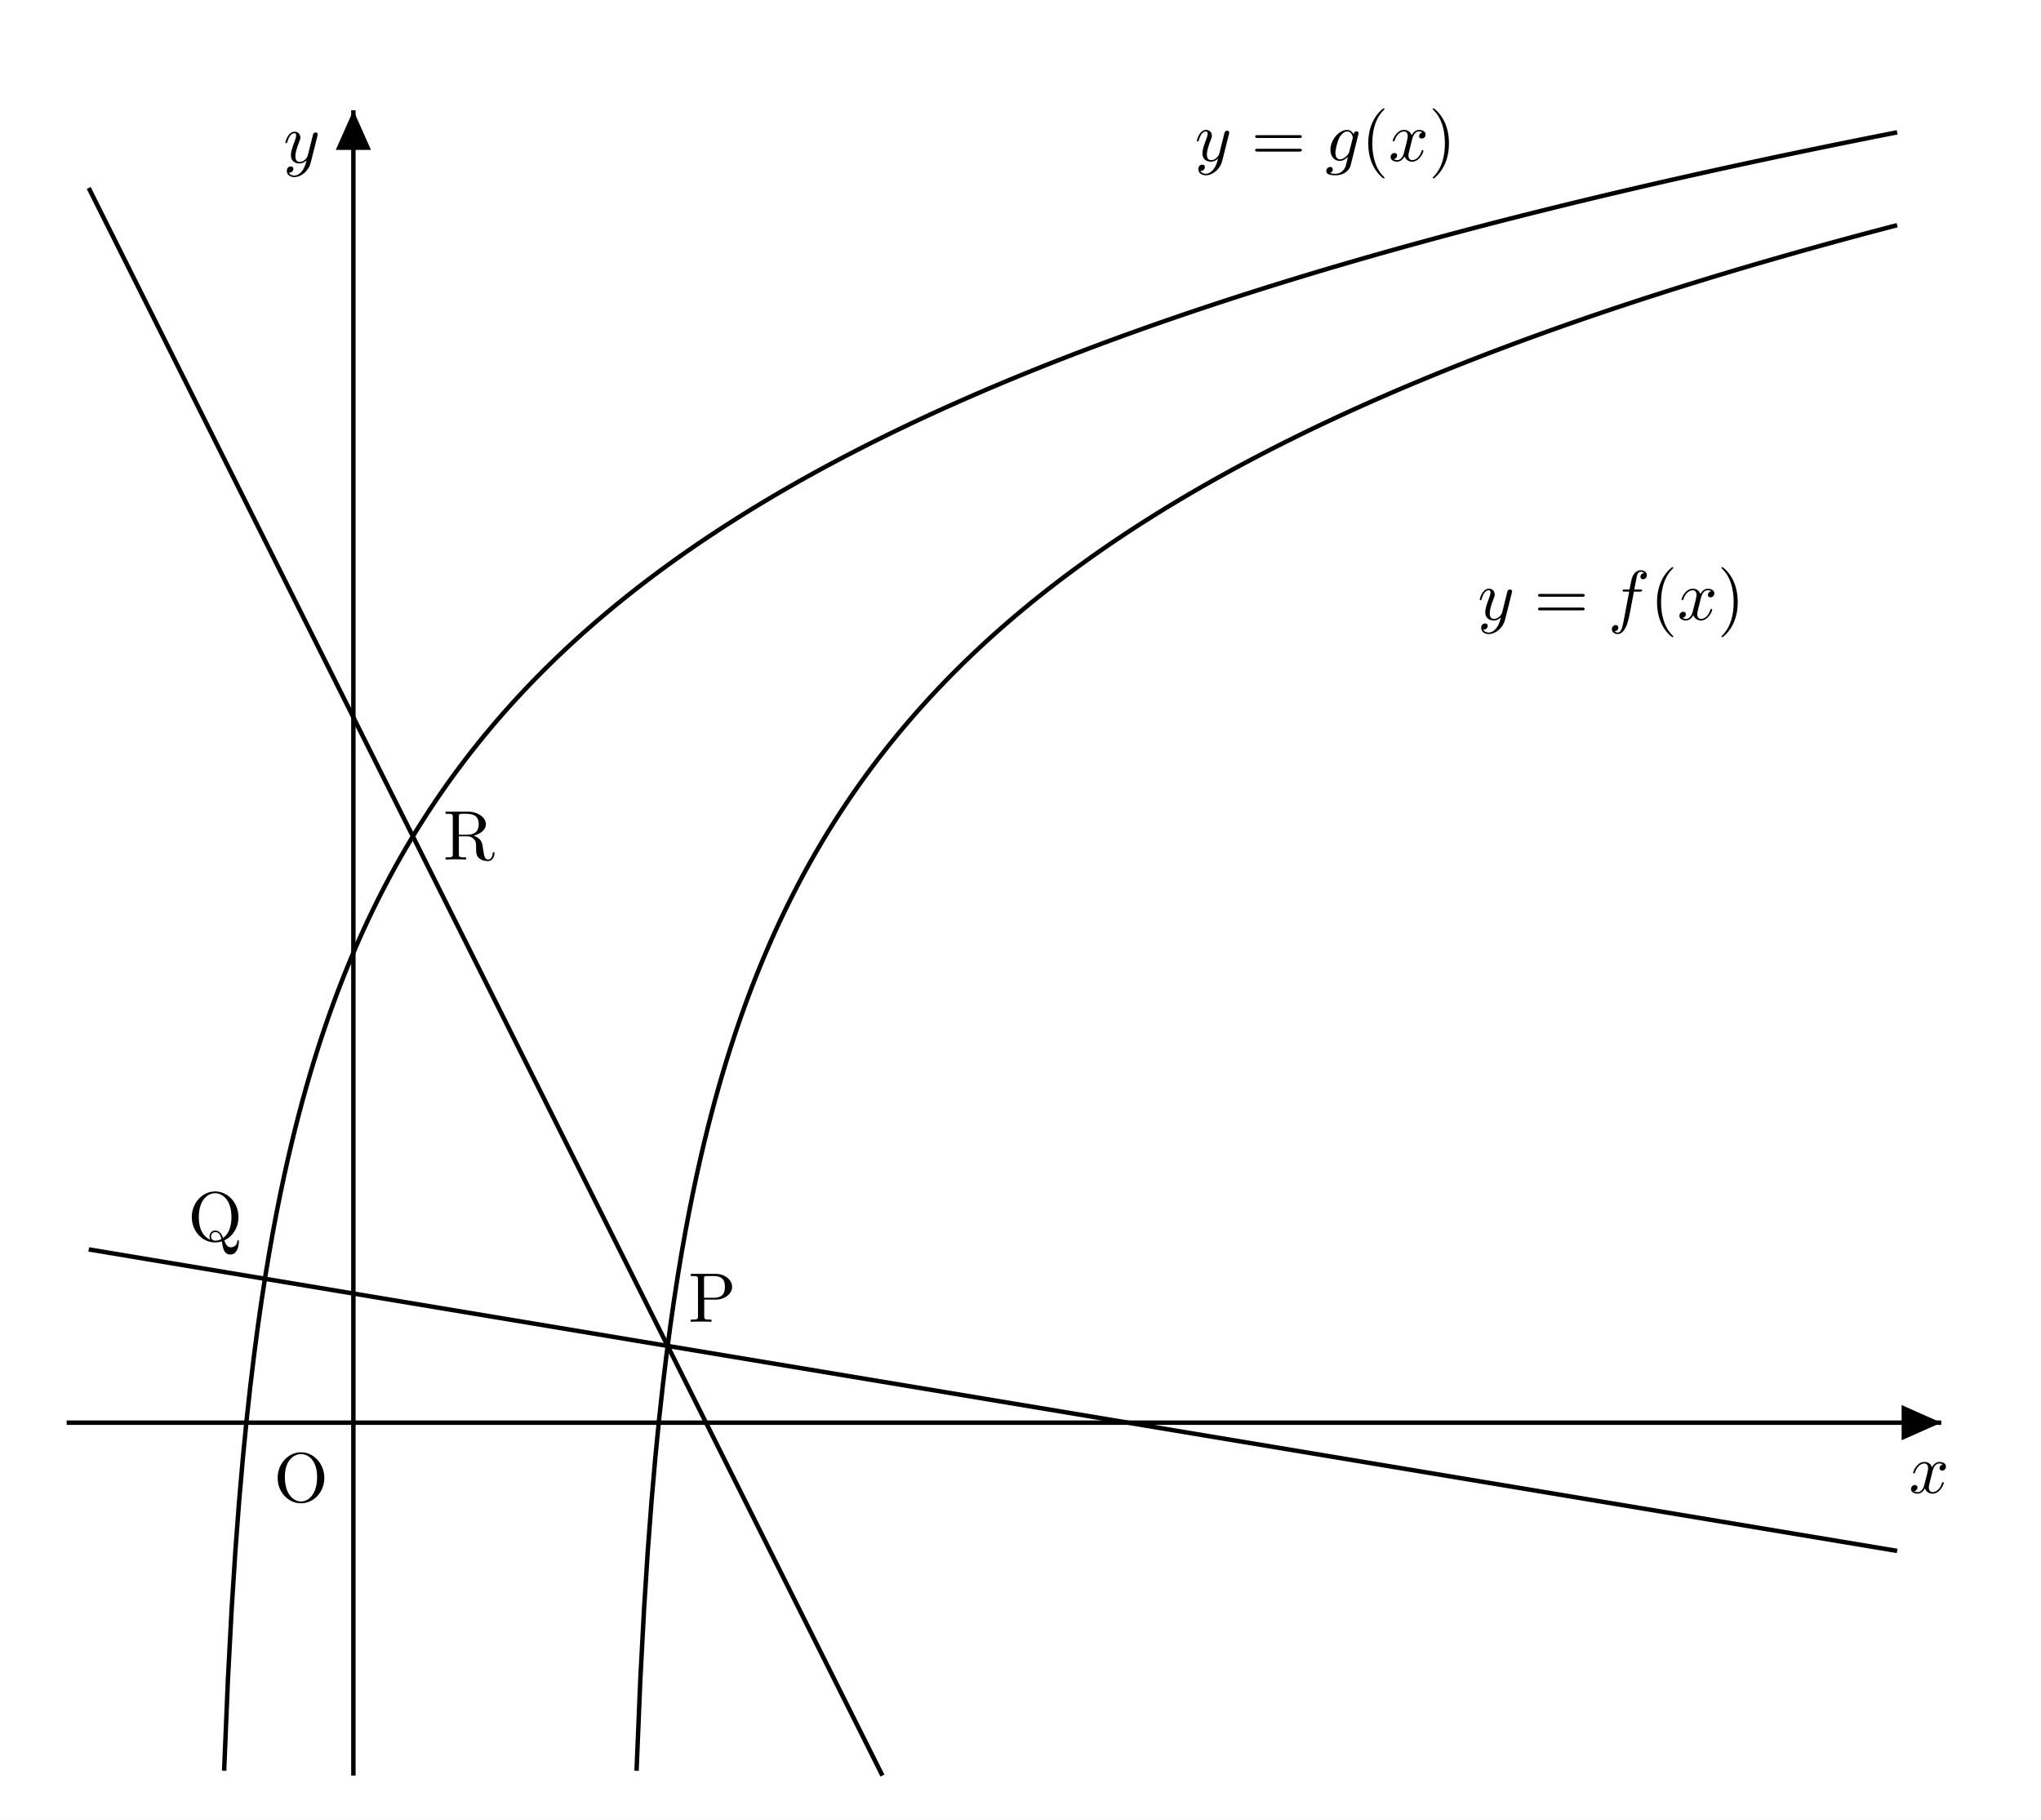
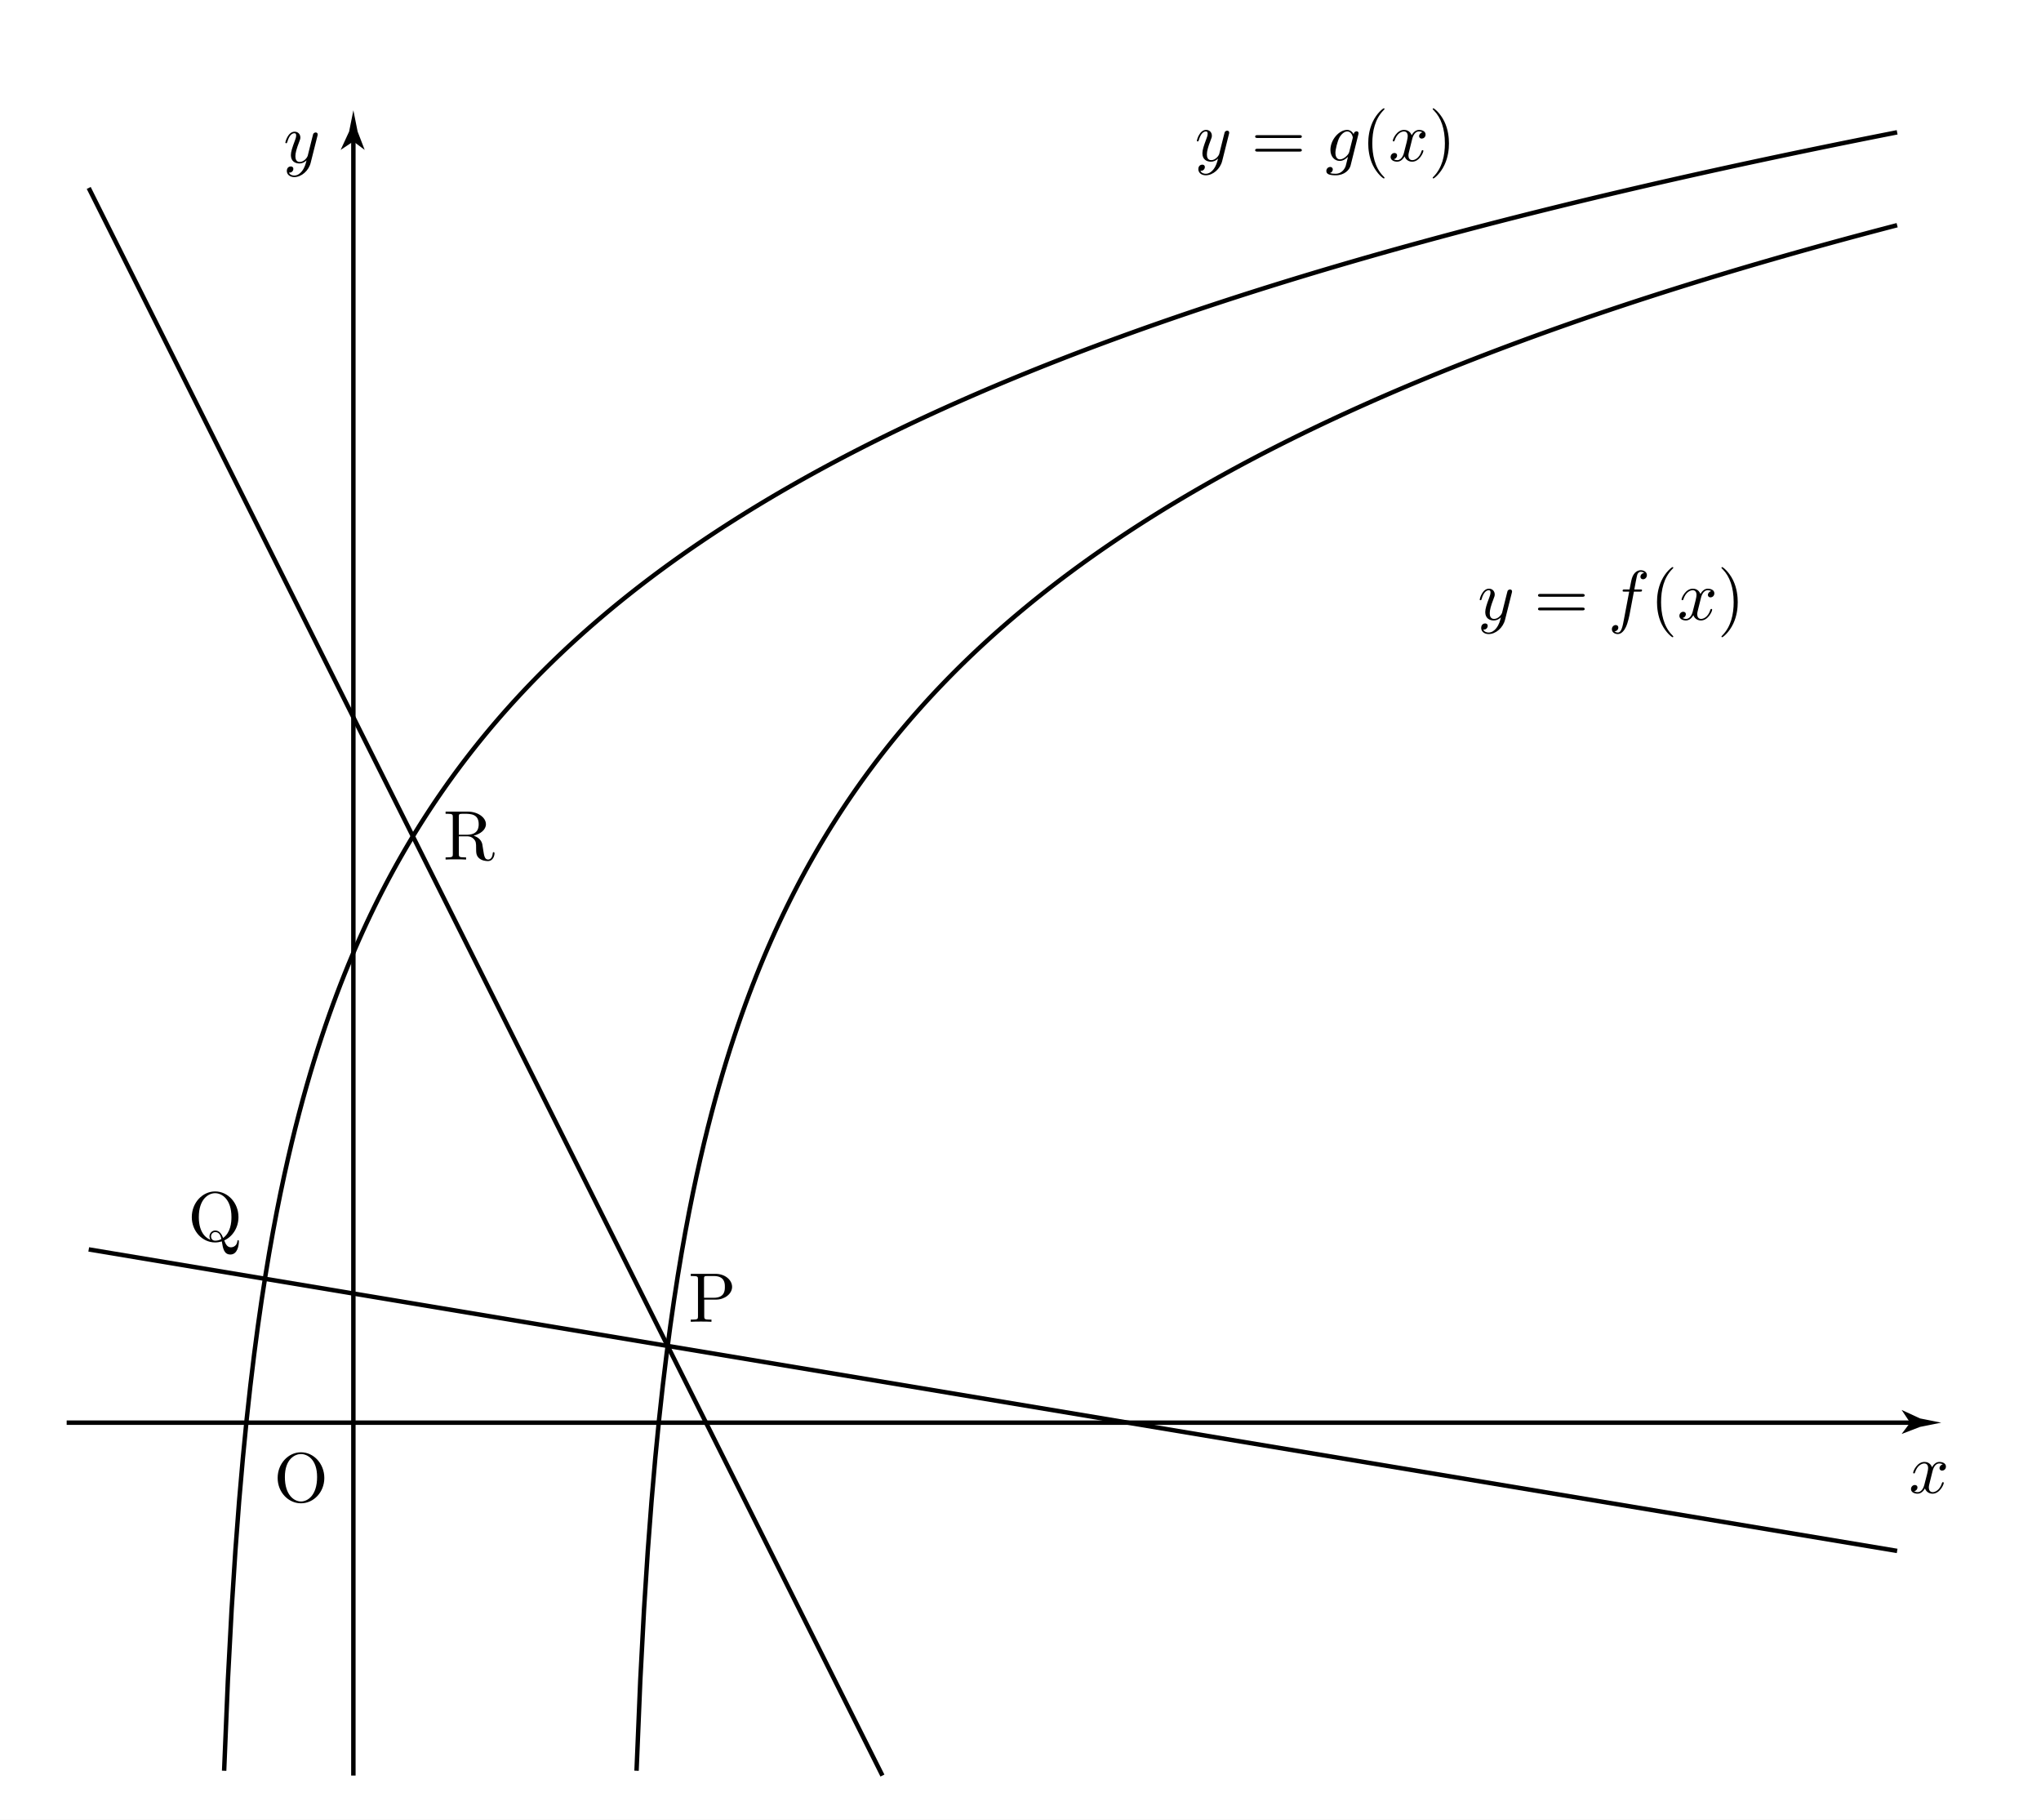
<svg xmlns="http://www.w3.org/2000/svg" width="92mm" height="82.013mm" viewBox="0 0 1087 969">
  <rect x="0" y="0" width="1087" height="969" fill="#ffffff" />
-   <path d="M 35.509 757.582 L 1033.873 757.582 M 188.2 945.509 L 188.2 58.727" fill="none" stroke="#000000" stroke-width="2.363" />
-   <polygon points="1033.873,757.582 1012.771,748.203 1012.771,766.96" fill="#000000" />
-   <polygon points="188.2,58.727 178.822,79.829 197.578,79.829" fill="#000000" />
+   <path d="M 35.509 757.582 L 1023.322 757.582 M 188.2 945.509 L 188.2 69.278" fill="none" stroke="#000000" stroke-width="2.363" />
+   <polygon points="1022.568,759.843 1033.873,757.582 1022.568,755.321 1012.771,750.799 1017.293,757.582 1012.771,763.611" fill="#000000" />
+   <polygon points="190.461,70.032 188.2,58.727 185.939,70.032 181.417,79.829 188.2,75.307 194.229,79.829" fill="#000000" />
  <path d="M 339.012 942.944 L 341.01 894.694 L 343.008 856.857 L 345.006 825.727 L 347.004 799.28 L 349.002 776.29 L 351 755.957 L 352.999 737.729 L 354.997 721.211 L 356.995 706.111 L 358.993 692.203 L 360.991 679.313 L 362.989 667.302 L 364.987 656.058 L 366.985 645.489 L 368.984 635.518 L 370.982 626.081 L 372.98 617.124 L 374.978 608.601 L 376.976 600.471 L 378.974 592.699 L 380.972 585.256 L 382.97 578.115 L 384.969 571.252 L 386.967 564.646 L 388.965 558.279 L 390.963 552.134 L 392.961 546.196 L 394.959 540.452 L 396.957 534.89 L 398.955 529.497 L 400.954 524.265 L 402.952 519.183 L 404.95 514.244 L 406.948 509.44 L 408.946 504.763 L 410.944 500.208 L 412.942 495.767 L 414.94 491.435 L 416.939 487.207 L 418.937 483.078 L 420.935 479.044 L 422.933 475.1 L 424.931 471.243 L 426.929 467.468 L 428.927 463.772 L 430.925 460.153 L 432.924 456.606 L 434.922 453.129 L 436.92 449.719 L 438.918 446.374 L 440.916 443.092 L 442.914 439.869 L 444.912 436.705 L 446.91 433.596 L 448.909 430.541 L 450.907 427.538 L 452.905 424.586 L 454.903 421.682 L 456.901 418.825 L 458.899 416.014 L 460.897 413.247 L 462.895 410.523 L 464.894 407.84 L 466.892 405.198 L 468.89 402.595 L 470.888 400.029 L 472.886 397.5 L 474.884 395.007 L 476.882 392.549 L 478.88 390.125 L 480.879 387.734 L 482.877 385.374 L 484.875 383.046 L 486.873 380.748 L 488.871 378.48 L 490.869 376.241 L 492.867 374.029 L 494.865 371.845 L 496.864 369.688 L 498.862 367.557 L 500.86 365.452 L 502.858 363.371 L 504.856 361.314 L 506.854 359.282 L 508.852 357.272 L 510.85 355.285 L 512.849 353.321 L 514.847 351.378 L 516.845 349.456 L 518.843 347.555 L 520.841 345.674 L 522.839 343.813 L 524.837 341.971 L 526.835 340.149 L 528.834 338.345 L 530.832 336.56 L 532.83 334.792 L 534.828 333.042 L 536.826 331.309 L 538.824 329.593 L 540.822 327.894 L 542.82 326.211 L 544.819 324.543 L 546.817 322.892 L 548.815 321.256 L 550.813 319.634 L 552.811 318.028 L 554.809 316.436 L 556.807 314.858 L 558.805 313.295 L 560.804 311.745 L 562.802 310.208 L 564.8 308.685 L 566.798 307.175 L 568.796 305.678 L 570.794 304.194 L 572.792 302.721 L 574.79 301.261 L 576.789 299.813 L 578.787 298.377 L 580.785 296.953 L 582.783 295.539 L 584.781 294.138 L 586.779 292.747 L 588.777 291.367 L 590.775 289.998 L 592.774 288.639 L 594.772 287.291 L 596.77 285.953 L 598.768 284.625 L 600.766 283.307 L 602.764 281.998 L 604.762 280.7 L 606.76 279.411 L 608.759 278.131 L 610.757 276.861 L 612.755 275.599 L 614.753 274.347 L 616.751 273.103 L 618.749 271.868 L 620.747 270.642 L 622.745 269.424 L 624.744 268.215 L 626.742 267.014 L 628.74 265.821 L 630.738 264.636 L 632.736 263.459 L 634.734 262.289 L 636.732 261.128 L 638.73 259.974 L 640.729 258.827 L 642.727 257.688 L 644.725 256.556 L 646.723 255.432 L 648.721 254.315 L 650.719 253.204 L 652.717 252.101 L 654.715 251.004 L 656.714 249.915 L 658.712 248.832 L 660.71 247.755 L 662.708 246.685 L 664.706 245.622 L 666.704 244.565 L 668.702 243.514 L 670.7 242.47 L 672.699 241.431 L 674.697 240.399 L 676.695 239.373 L 678.693 238.352 L 680.691 237.338 L 682.689 236.329 L 684.687 235.326 L 686.685 234.329 L 688.684 233.338 L 690.682 232.351 L 692.68 231.371 L 694.678 230.396 L 696.676 229.426 L 698.674 228.462 L 700.672 227.502 L 702.67 226.548 L 704.669 225.599 L 706.667 224.656 L 708.665 223.717 L 710.663 222.783 L 712.661 221.854 L 714.659 220.93 L 716.657 220.011 L 718.655 219.097 L 720.654 218.187 L 722.652 217.282 L 724.65 216.382 L 726.648 215.486 L 728.646 214.594 L 730.644 213.708 L 732.642 212.825 L 734.64 211.947 L 736.639 211.074 L 738.637 210.205 L 740.635 209.339 L 742.633 208.479 L 744.631 207.622 L 746.629 206.77 L 748.627 205.921 L 750.625 205.077 L 752.624 204.237 L 754.622 203.4 L 756.62 202.568 L 758.618 201.74 L 760.616 200.915 L 762.614 200.094 L 764.612 199.278 L 766.611 198.464 L 768.609 197.655 L 770.607 196.849 L 772.605 196.047 L 774.603 195.249 L 776.601 194.454 L 778.599 193.663 L 780.597 192.875 L 782.596 192.091 L 784.594 191.31 L 786.592 190.533 L 788.59 189.759 L 790.588 188.989 L 792.586 188.222 L 794.584 187.458 L 796.582 186.698 L 798.581 185.94 L 800.579 185.186 L 802.577 184.436 L 804.575 183.688 L 806.573 182.944 L 808.571 182.202 L 810.569 181.464 L 812.567 180.729 L 814.566 179.997 L 816.564 179.268 L 818.562 178.542 L 820.56 177.819 L 822.558 177.099 L 824.556 176.382 L 826.554 175.668 L 828.552 174.956 L 830.551 174.248 L 832.549 173.542 L 834.547 172.839 L 836.545 172.139 L 838.543 171.442 L 840.541 170.748 L 842.539 170.056 L 844.537 169.367 L 846.536 168.68 L 848.534 167.996 L 850.532 167.315 L 852.53 166.637 L 854.528 165.961 L 856.526 165.288 L 858.524 164.617 L 860.522 163.949 L 862.521 163.283 L 864.519 162.62 L 866.517 161.959 L 868.515 161.301 L 870.513 160.645 L 872.511 159.992 L 874.509 159.341 L 876.507 158.693 L 878.506 158.047 L 880.504 157.403 L 882.502 156.761 L 884.5 156.122 L 886.498 155.486 L 888.496 154.851 L 890.494 154.219 L 892.492 153.589 L 894.491 152.961 L 896.489 152.336 L 898.487 151.712 L 900.485 151.091 L 902.483 150.472 L 904.481 149.856 L 906.479 149.241 L 908.477 148.629 L 910.476 148.018 L 912.474 147.41 L 914.472 146.804 L 916.47 146.2 L 918.468 145.598 L 920.466 144.998 L 922.464 144.4 L 924.462 143.804 L 926.461 143.211 L 928.459 142.619 L 930.457 142.029 L 932.455 141.441 L 934.453 140.855 L 936.451 140.271 L 938.449 139.689 L 940.447 139.109 L 942.446 138.53 L 944.444 137.954 L 946.442 137.38 L 948.44 136.807 L 950.438 136.236 L 952.436 135.667 L 954.434 135.1 L 956.432 134.535 L 958.431 133.971 L 960.429 133.41 L 962.427 132.85 L 964.425 132.292 L 966.423 131.735 L 968.421 131.181 L 970.419 130.628 L 972.417 130.077 L 974.416 129.527 L 976.414 128.98 L 978.412 128.434 L 980.41 127.889 L 982.408 127.347 L 984.406 126.806 L 986.404 126.266 L 988.402 125.729 L 990.401 125.193 L 992.399 124.658 L 994.397 124.125 L 996.395 123.594 L 998.393 123.065 L 1000.391 122.537 L 1002.389 122.01 L 1004.387 121.485 L 1006.386 120.962 L 1008.384 120.44 L 1010.382 119.92" fill="none" stroke="#000000" stroke-opacity="1" stroke-width="2.363" />
  <path d="M 119.372 942.944 L 121.369 894.701 L 123.367 856.869 L 125.365 825.742 L 127.363 799.297 L 129.361 776.309 L 131.358 755.976 L 133.356 737.75 L 135.354 721.233 L 137.352 706.133 L 139.349 692.226 L 141.347 679.336 L 143.345 667.326 L 145.343 656.082 L 147.341 645.513 L 149.338 635.543 L 151.336 626.106 L 153.334 617.15 L 155.332 608.626 L 157.329 600.497 L 159.327 592.725 L 161.325 585.283 L 163.323 578.141 L 165.321 571.279 L 167.318 564.673 L 169.316 558.306 L 171.314 552.161 L 173.312 546.224 L 175.309 540.48 L 177.307 534.917 L 179.305 529.525 L 181.303 524.292 L 183.301 519.211 L 185.298 514.272 L 187.296 509.468 L 189.294 504.791 L 191.292 500.236 L 193.29 495.795 L 195.287 491.463 L 197.285 487.235 L 199.283 483.107 L 201.281 479.072 L 203.278 475.129 L 205.276 471.271 L 207.274 467.496 L 209.272 463.801 L 211.27 460.181 L 213.267 456.634 L 215.265 453.157 L 217.263 449.748 L 219.261 446.403 L 221.258 443.121 L 223.256 439.898 L 225.254 436.734 L 227.252 433.625 L 229.25 430.57 L 231.247 427.567 L 233.245 424.615 L 235.243 421.711 L 237.241 418.854 L 239.238 416.043 L 241.236 413.276 L 243.234 410.552 L 245.232 407.869 L 247.23 405.227 L 249.227 402.624 L 251.225 400.058 L 253.223 397.529 L 255.221 395.036 L 257.219 392.578 L 259.216 390.154 L 261.214 387.763 L 263.212 385.403 L 265.21 383.075 L 267.207 380.777 L 269.205 378.509 L 271.203 376.27 L 273.201 374.058 L 275.199 371.875 L 277.196 369.717 L 279.194 367.586 L 281.192 365.481 L 283.19 363.4 L 285.187 361.344 L 287.185 359.311 L 289.183 357.301 L 291.181 355.315 L 293.179 353.35 L 295.176 351.407 L 297.174 349.485 L 299.172 347.584 L 301.17 345.703 L 303.167 343.842 L 305.165 342.001 L 307.163 340.178 L 309.161 338.375 L 311.159 336.589 L 313.156 334.821 L 315.154 333.071 L 317.152 331.339 L 319.15 329.623 L 321.147 327.923 L 323.145 326.24 L 325.143 324.573 L 327.141 322.921 L 329.139 321.285 L 331.136 319.664 L 333.134 318.057 L 335.132 316.466 L 337.13 314.888 L 339.128 313.324 L 341.125 311.774 L 343.123 310.238 L 345.121 308.715 L 347.119 307.205 L 349.116 305.708 L 351.114 304.223 L 353.112 302.751 L 355.11 301.291 L 357.108 299.843 L 359.105 298.407 L 361.103 296.982 L 363.101 295.569 L 365.099 294.167 L 367.096 292.776 L 369.094 291.396 L 371.092 290.027 L 373.09 288.669 L 375.088 287.32 L 377.085 285.982 L 379.083 284.654 L 381.081 283.336 L 383.079 282.028 L 385.076 280.73 L 387.074 279.441 L 389.072 278.161 L 391.07 276.89 L 393.068 275.629 L 395.065 274.377 L 397.063 273.133 L 399.061 271.898 L 401.059 270.672 L 403.056 269.454 L 405.054 268.245 L 407.052 267.044 L 409.05 265.85 L 411.048 264.665 L 413.045 263.488 L 415.043 262.319 L 417.041 261.157 L 419.039 260.004 L 421.037 258.857 L 423.034 257.718 L 425.032 256.586 L 427.03 255.462 L 429.028 254.344 L 431.025 253.234 L 433.023 252.131 L 435.021 251.034 L 437.019 249.944 L 439.017 248.861 L 441.014 247.785 L 443.012 246.715 L 445.01 245.652 L 447.008 244.595 L 449.005 243.544 L 451.003 242.499 L 453.001 241.461 L 454.999 240.429 L 456.997 239.402 L 458.994 238.382 L 460.992 237.368 L 462.99 236.359 L 464.988 235.356 L 466.985 234.359 L 468.983 233.367 L 470.981 232.381 L 472.979 231.401 L 474.977 230.426 L 476.974 229.456 L 478.972 228.491 L 480.97 227.532 L 482.968 226.578 L 484.966 225.629 L 486.963 224.686 L 488.961 223.747 L 490.959 222.813 L 492.957 221.884 L 494.954 220.96 L 496.952 220.041 L 498.95 219.127 L 500.948 218.217 L 502.946 217.312 L 504.943 216.411 L 506.941 215.516 L 508.939 214.624 L 510.937 213.738 L 512.934 212.855 L 514.932 211.977 L 516.93 211.104 L 518.928 210.234 L 520.926 209.369 L 522.923 208.509 L 524.921 207.652 L 526.919 206.8 L 528.917 205.951 L 530.914 205.107 L 532.912 204.267 L 534.91 203.43 L 536.908 202.598 L 538.906 201.77 L 540.903 200.945 L 542.901 200.124 L 544.899 199.308 L 546.897 198.494 L 548.894 197.685 L 550.892 196.879 L 552.89 196.077 L 554.888 195.279 L 556.886 194.484 L 558.883 193.693 L 560.881 192.905 L 562.879 192.121 L 564.877 191.34 L 566.875 190.563 L 568.872 189.789 L 570.87 189.019 L 572.868 188.252 L 574.866 187.488 L 576.863 186.728 L 578.861 185.97 L 580.859 185.216 L 582.857 184.466 L 584.855 183.718 L 586.852 182.974 L 588.85 182.232 L 590.848 181.494 L 592.846 180.759 L 594.843 180.027 L 596.841 179.298 L 598.839 178.572 L 600.837 177.849 L 602.835 177.129 L 604.832 176.412 L 606.83 175.698 L 608.828 174.986 L 610.826 174.278 L 612.823 173.572 L 614.821 172.869 L 616.819 172.169 L 618.817 171.472 L 620.815 170.778 L 622.812 170.086 L 624.81 169.397 L 626.808 168.71 L 628.806 168.027 L 630.803 167.345 L 632.801 166.667 L 634.799 165.991 L 636.797 165.318 L 638.795 164.647 L 640.792 163.979 L 642.79 163.313 L 644.788 162.65 L 646.786 161.989 L 648.784 161.331 L 650.781 160.676 L 652.779 160.022 L 654.777 159.371 L 656.775 158.723 L 658.772 158.077 L 660.77 157.433 L 662.768 156.791 L 664.766 156.152 L 666.764 155.516 L 668.761 154.881 L 670.759 154.249 L 672.757 153.619 L 674.755 152.991 L 676.752 152.366 L 678.75 151.742 L 680.748 151.121 L 682.746 150.503 L 684.744 149.886 L 686.741 149.271 L 688.739 148.659 L 690.737 148.048 L 692.735 147.44 L 694.732 146.834 L 696.73 146.23 L 698.728 145.628 L 700.726 145.028 L 702.724 144.43 L 704.721 143.834 L 706.719 143.241 L 708.717 142.649 L 710.715 142.059 L 712.712 141.471 L 714.71 140.885 L 716.708 140.301 L 718.706 139.719 L 720.704 139.139 L 722.701 138.561 L 724.699 137.984 L 726.697 137.41 L 728.695 136.837 L 730.693 136.266 L 732.69 135.697 L 734.688 135.13 L 736.686 134.565 L 738.684 134.001 L 740.681 133.44 L 742.679 132.88 L 744.677 132.322 L 746.675 131.765 L 748.673 131.211 L 750.67 130.658 L 752.668 130.107 L 754.666 129.557 L 756.664 129.01 L 758.661 128.464 L 760.659 127.919 L 762.657 127.377 L 764.655 126.836 L 766.653 126.297 L 768.65 125.759 L 770.648 125.223 L 772.646 124.688 L 774.644 124.156 L 776.641 123.624 L 778.639 123.095 L 780.637 122.567 L 782.635 122.04 L 784.633 121.516 L 786.63 120.992 L 788.628 120.47 L 790.626 119.95 L 792.624 119.432 L 794.622 118.914 L 796.619 118.399 L 798.617 117.885 L 800.615 117.372 L 802.613 116.861 L 804.61 116.351 L 806.608 115.843 L 808.606 115.336 L 810.604 114.831 L 812.602 114.327 L 814.599 113.825 L 816.597 113.324 L 818.595 112.824 L 820.593 112.326 L 822.59 111.829 L 824.588 111.334 L 826.586 110.84 L 828.584 110.347 L 830.582 109.856 L 832.579 109.366 L 834.577 108.878 L 836.575 108.391 L 838.573 107.905 L 840.57 107.421 L 842.568 106.937 L 844.566 106.456 L 846.564 105.975 L 848.562 105.496 L 850.559 105.018 L 852.557 104.541 L 854.555 104.066 L 856.553 103.592 L 858.55 103.119 L 860.548 102.648 L 862.546 102.178 L 864.544 101.709 L 866.542 101.241 L 868.539 100.774 L 870.537 100.309 L 872.535 99.845 L 874.533 99.382 L 876.531 98.921 L 878.528 98.46 L 880.526 98.001 L 882.524 97.543 L 884.522 97.086 L 886.519 96.631 L 888.517 96.176 L 890.515 95.723 L 892.513 95.271 L 894.511 94.82 L 896.508 94.37 L 898.506 93.921 L 900.504 93.474 L 902.502 93.027 L 904.499 92.582 L 906.497 92.138 L 908.495 91.695 L 910.493 91.253 L 912.491 90.812 L 914.488 90.373 L 916.486 89.934 L 918.484 89.496 L 920.482 89.06 L 922.479 88.625 L 924.477 88.19 L 926.475 87.757 L 928.473 87.325 L 930.471 86.894 L 932.468 86.464 L 934.466 86.035 L 936.464 85.607 L 938.462 85.18 L 940.459 84.754 L 942.457 84.329 L 944.455 83.905 L 946.453 83.482 L 948.451 83.061 L 950.448 82.64 L 952.446 82.22 L 954.444 81.801 L 956.442 81.383 L 958.44 80.967 L 960.437 80.551 L 962.435 80.136 L 964.433 79.722 L 966.431 79.309 L 968.428 78.897 L 970.426 78.486 L 972.424 78.076 L 974.422 77.667 L 976.42 77.259 L 978.417 76.852 L 980.415 76.445 L 982.413 76.04 L 984.411 75.636 L 986.408 75.232 L 988.406 74.83 L 990.404 74.428 L 992.402 74.027 L 994.4 73.628 L 996.397 73.229 L 998.395 72.831 L 1000.393 72.434 L 1002.391 72.037 L 1004.388 71.642 L 1006.386 71.248 L 1008.384 70.854 L 1010.382 70.461" fill="none" stroke="#000000" stroke-opacity="1" stroke-width="2.363" />
  <path d="M 47.255 100.087 L 469.966 945.509" fill="none" stroke="#000000" stroke-opacity="1" stroke-width="2.363" />
  <path d="M 47.255 665.327 L 1010.382 825.88" fill="none" stroke="#000000" stroke-opacity="1" stroke-width="2.363" />
  <g transform="translate(367.8865 677.7871)">
    <svg data-math-renderer="upmath" width="22.525" height="26.622" viewBox="1872.402 1483.059 6.575 7.771" fill="#000000">
      <path transform="translate(1872.02 1490.67)" d="M2.476-3.447H4.32c1.31 0 2.487-.884 2.487-1.975 0-1.069-1.08-2.029-2.574-2.029H.382v.338h.262c.84 0 .861.12.861.513v5.75c0 .392-.021.512-.861.512H.382V0C.764-.033 1.57-.033 1.985-.033S3.218-.033 3.6 0v-.338h-.262c-.84 0-.862-.12-.862-.513zm-.032-.284v-2.945c0-.36.021-.437.534-.437h.971c1.735 0 1.735 1.157 1.735 1.691 0 .513 0 1.691-1.735 1.691z" />
    </svg>
  </g>
  <g transform="translate(237.3081 432.0494)">
    <svg data-math-renderer="upmath" width="26.622" height="26.622" viewBox="1872.402 1483.179 7.771 7.771" fill="#000000">
      <path transform="translate(1872.02 1490.67)" d="m2.444-3.851v-2.825c0-.251 0-.382 .24-.415c.109-.022 .425-.022 .644-.022c.982 0 2.204 .044 2.204 1.625c0 .753-.262 1.636-1.876 1.636h-1.211zm2.302 .142c1.058-.262 1.909-.927 1.909-1.778c0-1.047-1.244-1.964-2.847-1.964h-3.425v.338h.262c.84 0 .862 .12 .862 .513v5.749c0 .393-.022 .513-.862 .513h-.262v.338c.393-.033 1.167-.033 1.593-.033s1.2 0 1.593 .033v-.338h-.262c-.84 0-.862-.12-.862-.513v-2.76h1.255c.175 0 .633 0 1.015 .371c.415 .393 .415 .731 .415 1.462c0 .709 0 1.145 .447 1.56c.447 .393 1.047 .458 1.375 .458c.851 0 1.036-.895 1.036-1.2c0-.065 0-.185-.142-.185c-.12 0-.12 .098-.131 .175c-.065 .775-.447 .971-.72 .971c-.535 0-.622-.556-.775-1.571l-.142-.873c-.196-.698-.731-1.058-1.331-1.265z" />
    </svg>
  </g>
  <g transform="translate(102.1499 633.8409)">
    <svg data-math-renderer="upmath" width="26.622" height="34.814" viewBox="1872.631 1482.802 7.771 10.162" fill="#000000">
      <path transform="translate(1872.02 1490.67)" d="M3.513-.175c-.59-.218-1.811-1.014-1.811-3.523 0-2.837 1.527-3.72 2.53-3.72 1.059 0 2.543.938 2.543 3.72 0 .85-.131 2.389-1.288 3.24-.24-.611-.589-1.157-1.232-1.157-.557 0-.895.47-.895.917 0 .294.142.502.153.523m1.69-.109c-.37.208-.72.251-.96.251-.556 0-.643-.502-.643-.665 0-.317.23-.677.655-.677.589 0 .829.459.949 1.091m.448.208c1.287-.579 2.214-1.975 2.214-3.622 0-2.226-1.647-3.993-3.632-3.993C2.28-7.69.61-5.945.61-3.698.61-1.495 2.258.24 4.244.24c.338 0 .72-.065 1.036-.164.164 1.037.316 2.04 1.33 2.04 1.114 0 1.32-1.45 1.32-2.007 0-.109 0-.229-.12-.229-.097 0-.108.087-.12.196-.065.59-.523.917-.992.917-.513 0-.785-.371-1.047-1.07" />
    </svg>
  </g>
  <g transform="translate(1017.76 777.7299)">
    <svg data-math-renderer="upmath" width="20.48" height="18.431" viewBox="1872.336 1482.872 5.978 5.38" fill="#000000">
      <path transform="translate(1872.02 1487.913)" d="M3.644-3.295c.065-.283.316-1.287 1.08-1.287.054 0 .316 0 .545.142-.305.055-.524.327-.524.59 0 .174.12.38.415.38.24 0 .59-.195.59-.632 0-.567-.645-.72-1.015-.72-.633 0-1.015.578-1.146.83-.273-.72-.862-.83-1.178-.83-1.135 0-1.756 1.407-1.756 1.68 0 .11.109.11.13.11.088 0 .12-.023.142-.12.371-1.157 1.091-1.43 1.462-1.43.207 0 .59.098.59.731 0 .338-.186 1.07-.59 2.596C2.215-.578 1.833-.12 1.353-.12c-.066 0-.317 0-.546-.142.273-.054.513-.283.513-.589 0-.294-.24-.382-.404-.382-.327 0-.6.284-.6.633 0 .502.546.72 1.026.72.72 0 1.113-.764 1.145-.83.131.405.524.83 1.178.83 1.124 0 1.746-1.407 1.746-1.68 0-.11-.098-.11-.131-.11-.098 0-.12.045-.142.12-.36 1.168-1.102 1.43-1.45 1.43-.426 0-.6-.35-.6-.72 0-.24.065-.48.185-.96z" />
    </svg>
  </g>
  <g transform="translate(151.9699 69.93129)">
    <svg data-math-renderer="upmath" width="18.431" height="24.574" viewBox="1872.336 1483.034 5.38 7.173" fill="#000000">
      <path transform="translate(1872.02 1487.913)" d="M5.302-4.156c.043-.153.043-.175.043-.251 0-.197-.152-.295-.316-.295a.47.47 0 0 0-.382.23 8 8 0 0 0-.152.588 21 21 0 0 0-.219.873l-.49 1.964c-.044.163-.513.927-1.233.927-.557 0-.677-.48-.677-.884 0-.501.186-1.178.557-2.138.174-.447.218-.567.218-.785 0-.491-.35-.895-.895-.895-1.036 0-1.44 1.582-1.44 1.68 0 .11.11.11.131.11.11 0 .12-.023.175-.197.294-1.026.73-1.353 1.102-1.353.087 0 .272 0 .272.35 0 .272-.109.556-.185.763-.436 1.156-.633 1.778-.633 2.29C1.178-.206 1.865.12 2.51.12c.426 0 .796-.185 1.102-.49-.142.566-.273 1.1-.71 1.68-.283.37-.697.686-1.2.686-.152 0-.643-.032-.828-.458.174 0 .316 0 .469-.13A.59.59 0 0 0 1.56.96c0-.338-.295-.382-.404-.382-.25 0-.61.175-.61.71 0 .545.48.948 1.156.948 1.123 0 2.247-.992 2.553-2.225z" />
    </svg>
  </g>
  <g transform="translate(147.8742 772.6099)">
    <svg data-math-renderer="upmath" width="26.622" height="28.671" viewBox="1872.631 1482.761 7.771 8.369" fill="#000000">
      <path transform="translate(1872.02 1490.67)" d="M7.865-3.698c0-2.226-1.647-3.993-3.632-3.993C2.28-7.69.61-5.945.61-3.698.61-1.462 2.29.24 4.233.24c1.985 0 3.632-1.735 3.632-3.938M4.244-.044c-1.048 0-2.51-.96-2.51-3.807 0-2.825 1.593-3.567 2.499-3.567.949 0 2.509.774 2.509 3.567 0 2.891-1.495 3.807-2.498 3.807" />
    </svg>
  </g>
  <g transform="translate(637.4212 56.89163)">
    <svg data-math-renderer="upmath" width="135.158" height="38.908" viewBox="1872.336 1482.992 39.452 11.357" fill="#000000">
      <path transform="translate(1872.02 1491.398)" d="M5.302-4.156c.043-.153.043-.175.043-.251 0-.197-.152-.295-.316-.295a.47.47 0 0 0-.382.23 8 8 0 0 0-.152.588 21 21 0 0 0-.219.873l-.49 1.964c-.044.163-.513.927-1.233.927-.557 0-.677-.48-.677-.884 0-.501.186-1.178.557-2.138.174-.447.218-.567.218-.785 0-.491-.35-.895-.895-.895-1.036 0-1.44 1.582-1.44 1.68 0 .11.11.11.131.11.11 0 .12-.023.175-.197.294-1.026.73-1.353 1.102-1.353.087 0 .272 0 .272.35 0 .272-.109.556-.185.763-.436 1.156-.633 1.778-.633 2.29C1.178-.206 1.865.12 2.51.12c.426 0 .796-.185 1.102-.49-.142.566-.273 1.1-.71 1.68-.283.37-.697.686-1.2.686-.152 0-.643-.032-.828-.458.174 0 .316 0 .469-.13A.59.59 0 0 0 1.56.96c0-.338-.295-.382-.404-.382-.25 0-.61.175-.61.71 0 .545.48.948 1.156.948 1.123 0 2.247-.992 2.553-2.225z" />
      <path transform="translate(1880.79 1491.398)" d="M7.495-3.567c.163 0 .37 0 .37-.218s-.207-.219-.36-.219H.971c-.153 0-.36 0-.36.219s.207.218.37.218zm.01 2.116c.153 0 .36 0 .36-.218s-.207-.218-.37-.218H.982c-.164 0-.371 0-.371.218s.207.218.36.218z" />
      <path transform="translate(1892.305 1491.398)" d="M5.138-4.113c.011-.065.033-.12.033-.196 0-.186-.131-.295-.316-.295-.11 0-.404.077-.448.47-.196-.404-.578-.688-1.014-.688-1.244 0-2.597 1.527-2.597 3.098C.796-.644 1.462 0 2.247 0c.644 0 1.157-.513 1.266-.633l.01.011c-.228.971-.36 1.418-.36 1.44-.043.098-.414 1.178-1.57 1.178-.208 0-.568-.01-.873-.109a.61.61 0 0 0 .447-.567c0-.175-.12-.382-.414-.382a.61.61 0 0 0-.59.633c0 .447.404.665 1.452.665 1.363 0 2.149-.85 2.312-1.505zM3.72-1.396c-.065.283-.316.556-.556.763-.23.197-.568.393-.884.393-.545 0-.71-.567-.71-1.004 0-.523.317-1.81.612-2.367.294-.534.763-.97 1.222-.97.72 0 .872.883.872.937s-.021.12-.032.164z" />
      <path transform="translate(1897.9 1491.398)" d="M3.61 2.618c0-.033 0-.054-.185-.24-1.363-1.374-1.712-3.436-1.712-5.105 0-1.898.414-3.797 1.756-5.16.142-.131.142-.153.142-.186 0-.076-.044-.109-.11-.109-.108 0-1.09.742-1.734 2.127-.556 1.2-.687 2.411-.687 3.328 0 .85.12 2.17.72 3.403.655 1.342 1.593 2.051 1.702 2.051.065 0 .109-.032.109-.109" />
      <path transform="translate(1902.142 1491.398)" d="M3.644-3.295c.065-.283.316-1.287 1.08-1.287.054 0 .316 0 .545.142-.305.055-.524.327-.524.59 0 .174.12.38.415.38.24 0 .59-.195.59-.632 0-.567-.645-.72-1.015-.72-.633 0-1.015.578-1.146.83-.273-.72-.862-.83-1.178-.83-1.135 0-1.756 1.407-1.756 1.68 0 .11.109.11.13.11.088 0 .12-.023.142-.12.371-1.157 1.091-1.43 1.462-1.43.207 0 .59.098.59.731 0 .338-.186 1.07-.59 2.596C2.215-.578 1.833-.12 1.353-.12c-.066 0-.317 0-.546-.142.273-.054.513-.283.513-.589 0-.294-.24-.382-.404-.382-.327 0-.6.284-.6.633 0 .502.546.72 1.026.72.72 0 1.113-.764 1.145-.83.131.405.524.83 1.178.83 1.124 0 1.746-1.407 1.746-1.68 0-.11-.098-.11-.131-.11-.098 0-.12.045-.142.12-.36 1.168-1.102 1.43-1.45 1.43-.426 0-.6-.35-.6-.72 0-.24.065-.48.185-.96z" />
      <path transform="translate(1908.377 1491.398)" d="M3.153-2.727c0-.851-.12-2.171-.72-3.404C1.778-7.473.84-8.18.73-8.18c-.066 0-.11.043-.11.108 0 .033 0 .055.208.251C1.9-6.742 2.52-5.007 2.52-2.727c0 1.865-.404 3.785-1.756 5.16-.142.13-.142.152-.142.185 0 .066.043.11.109.11.109 0 1.09-.743 1.734-2.128.557-1.2.688-2.41.688-3.327" />
    </svg>
  </g>
  <g transform="translate(788.0635 301.1971)">
    <svg data-math-renderer="upmath" width="139.255" height="38.908" viewBox="1872.336 1482.992 40.648 11.357" fill="#000000">
      <path transform="translate(1872.02 1491.398)" d="M5.302-4.156c.043-.153.043-.175.043-.251 0-.197-.152-.295-.316-.295a.47.47 0 0 0-.382.23 8 8 0 0 0-.152.588 21 21 0 0 0-.219.873l-.49 1.964c-.044.163-.513.927-1.233.927-.557 0-.677-.48-.677-.884 0-.501.186-1.178.557-2.138.174-.447.218-.567.218-.785 0-.491-.35-.895-.895-.895-1.036 0-1.44 1.582-1.44 1.68 0 .11.11.11.131.11.11 0 .12-.023.175-.197.294-1.026.73-1.353 1.102-1.353.087 0 .272 0 .272.35 0 .272-.109.556-.185.763-.436 1.156-.633 1.778-.633 2.29C1.178-.206 1.865.12 2.51.12c.426 0 .796-.185 1.102-.49-.142.566-.273 1.1-.71 1.68-.283.37-.697.686-1.2.686-.152 0-.643-.032-.828-.458.174 0 .316 0 .469-.13A.59.59 0 0 0 1.56.96c0-.338-.295-.382-.404-.382-.25 0-.61.175-.61.71 0 .545.48.948 1.156.948 1.123 0 2.247-.992 2.553-2.225z" />
      <path transform="translate(1880.79 1491.398)" d="M7.495-3.567c.163 0 .37 0 .37-.218s-.207-.219-.36-.219H.971c-.153 0-.36 0-.36.219s.207.218.37.218zm.01 2.116c.153 0 .36 0 .36-.218s-.207-.218-.37-.218H.982c-.164 0-.371 0-.371.218s.207.218.36.218z" />
      <path transform="translate(1892.305 1491.398)" d="M4.004-4.364h.938c.218 0 .327 0 .327-.218 0-.12-.109-.12-.294-.12h-.906l.23-1.243c.043-.23.196-1.004.261-1.135.098-.207.284-.37.513-.37.043 0 .327 0 .534.195a.604.604 0 0 0-.589.59c0 .25.197.381.404.381.283 0 .6-.24.6-.654 0-.502-.502-.753-.95-.753-.37 0-1.057.196-1.385 1.276-.065.23-.098.339-.36 1.713h-.752c-.208 0-.328 0-.328.207 0 .131.098.131.306.131h.72l-.818 4.31c-.197 1.058-.382 2.05-.95 2.05-.043 0-.316 0-.523-.196a.59.59 0 0 0 .6-.59c0-.25-.197-.38-.404-.38-.283 0-.6.24-.6.654 0 .49.48.752.927.752.6 0 1.037-.643 1.233-1.058.35-.687.6-2.007.611-2.083z" />
      <path transform="translate(1898.82 1491.398)" d="M3.61 2.618c0-.033 0-.054-.185-.24-1.363-1.374-1.712-3.436-1.712-5.105 0-1.898.414-3.797 1.756-5.16.142-.131.142-.153.142-.186 0-.076-.044-.109-.11-.109-.108 0-1.09.742-1.734 2.127-.556 1.2-.687 2.411-.687 3.328 0 .85.12 2.17.72 3.403.655 1.342 1.593 2.051 1.702 2.051.065 0 .109-.032.109-.109" />
      <path transform="translate(1903.063 1491.398)" d="M3.644-3.295c.065-.283.316-1.287 1.08-1.287.054 0 .316 0 .545.142-.305.055-.524.327-.524.59 0 .174.12.38.415.38.24 0 .59-.195.59-.632 0-.567-.645-.72-1.015-.72-.633 0-1.015.578-1.146.83-.273-.72-.862-.83-1.178-.83-1.135 0-1.756 1.407-1.756 1.68 0 .11.109.11.13.11.088 0 .12-.023.142-.12.371-1.157 1.091-1.43 1.462-1.43.207 0 .59.098.59.731 0 .338-.186 1.07-.59 2.596C2.215-.578 1.833-.12 1.353-.12c-.066 0-.317 0-.546-.142.273-.054.513-.283.513-.589 0-.294-.24-.382-.404-.382-.327 0-.6.284-.6.633 0 .502.546.72 1.026.72.72 0 1.113-.764 1.145-.83.131.405.524.83 1.178.83 1.124 0 1.746-1.407 1.746-1.68 0-.11-.098-.11-.131-.11-.098 0-.12.045-.142.12-.36 1.168-1.102 1.43-1.45 1.43-.426 0-.6-.35-.6-.72 0-.24.065-.48.185-.96z" />
      <path transform="translate(1909.298 1491.398)" d="M3.153-2.727c0-.851-.12-2.171-.72-3.404C1.778-7.473.84-8.18.73-8.18c-.066 0-.11.043-.11.108 0 .033 0 .055.208.251C1.9-6.742 2.52-5.007 2.52-2.727c0 1.865-.404 3.785-1.756 5.16-.142.13-.142.152-.142.185 0 .066.043.11.109.11.109 0 1.09-.743 1.734-2.128.557-1.2.688-2.41.688-3.327" />
    </svg>
  </g>
</svg>
